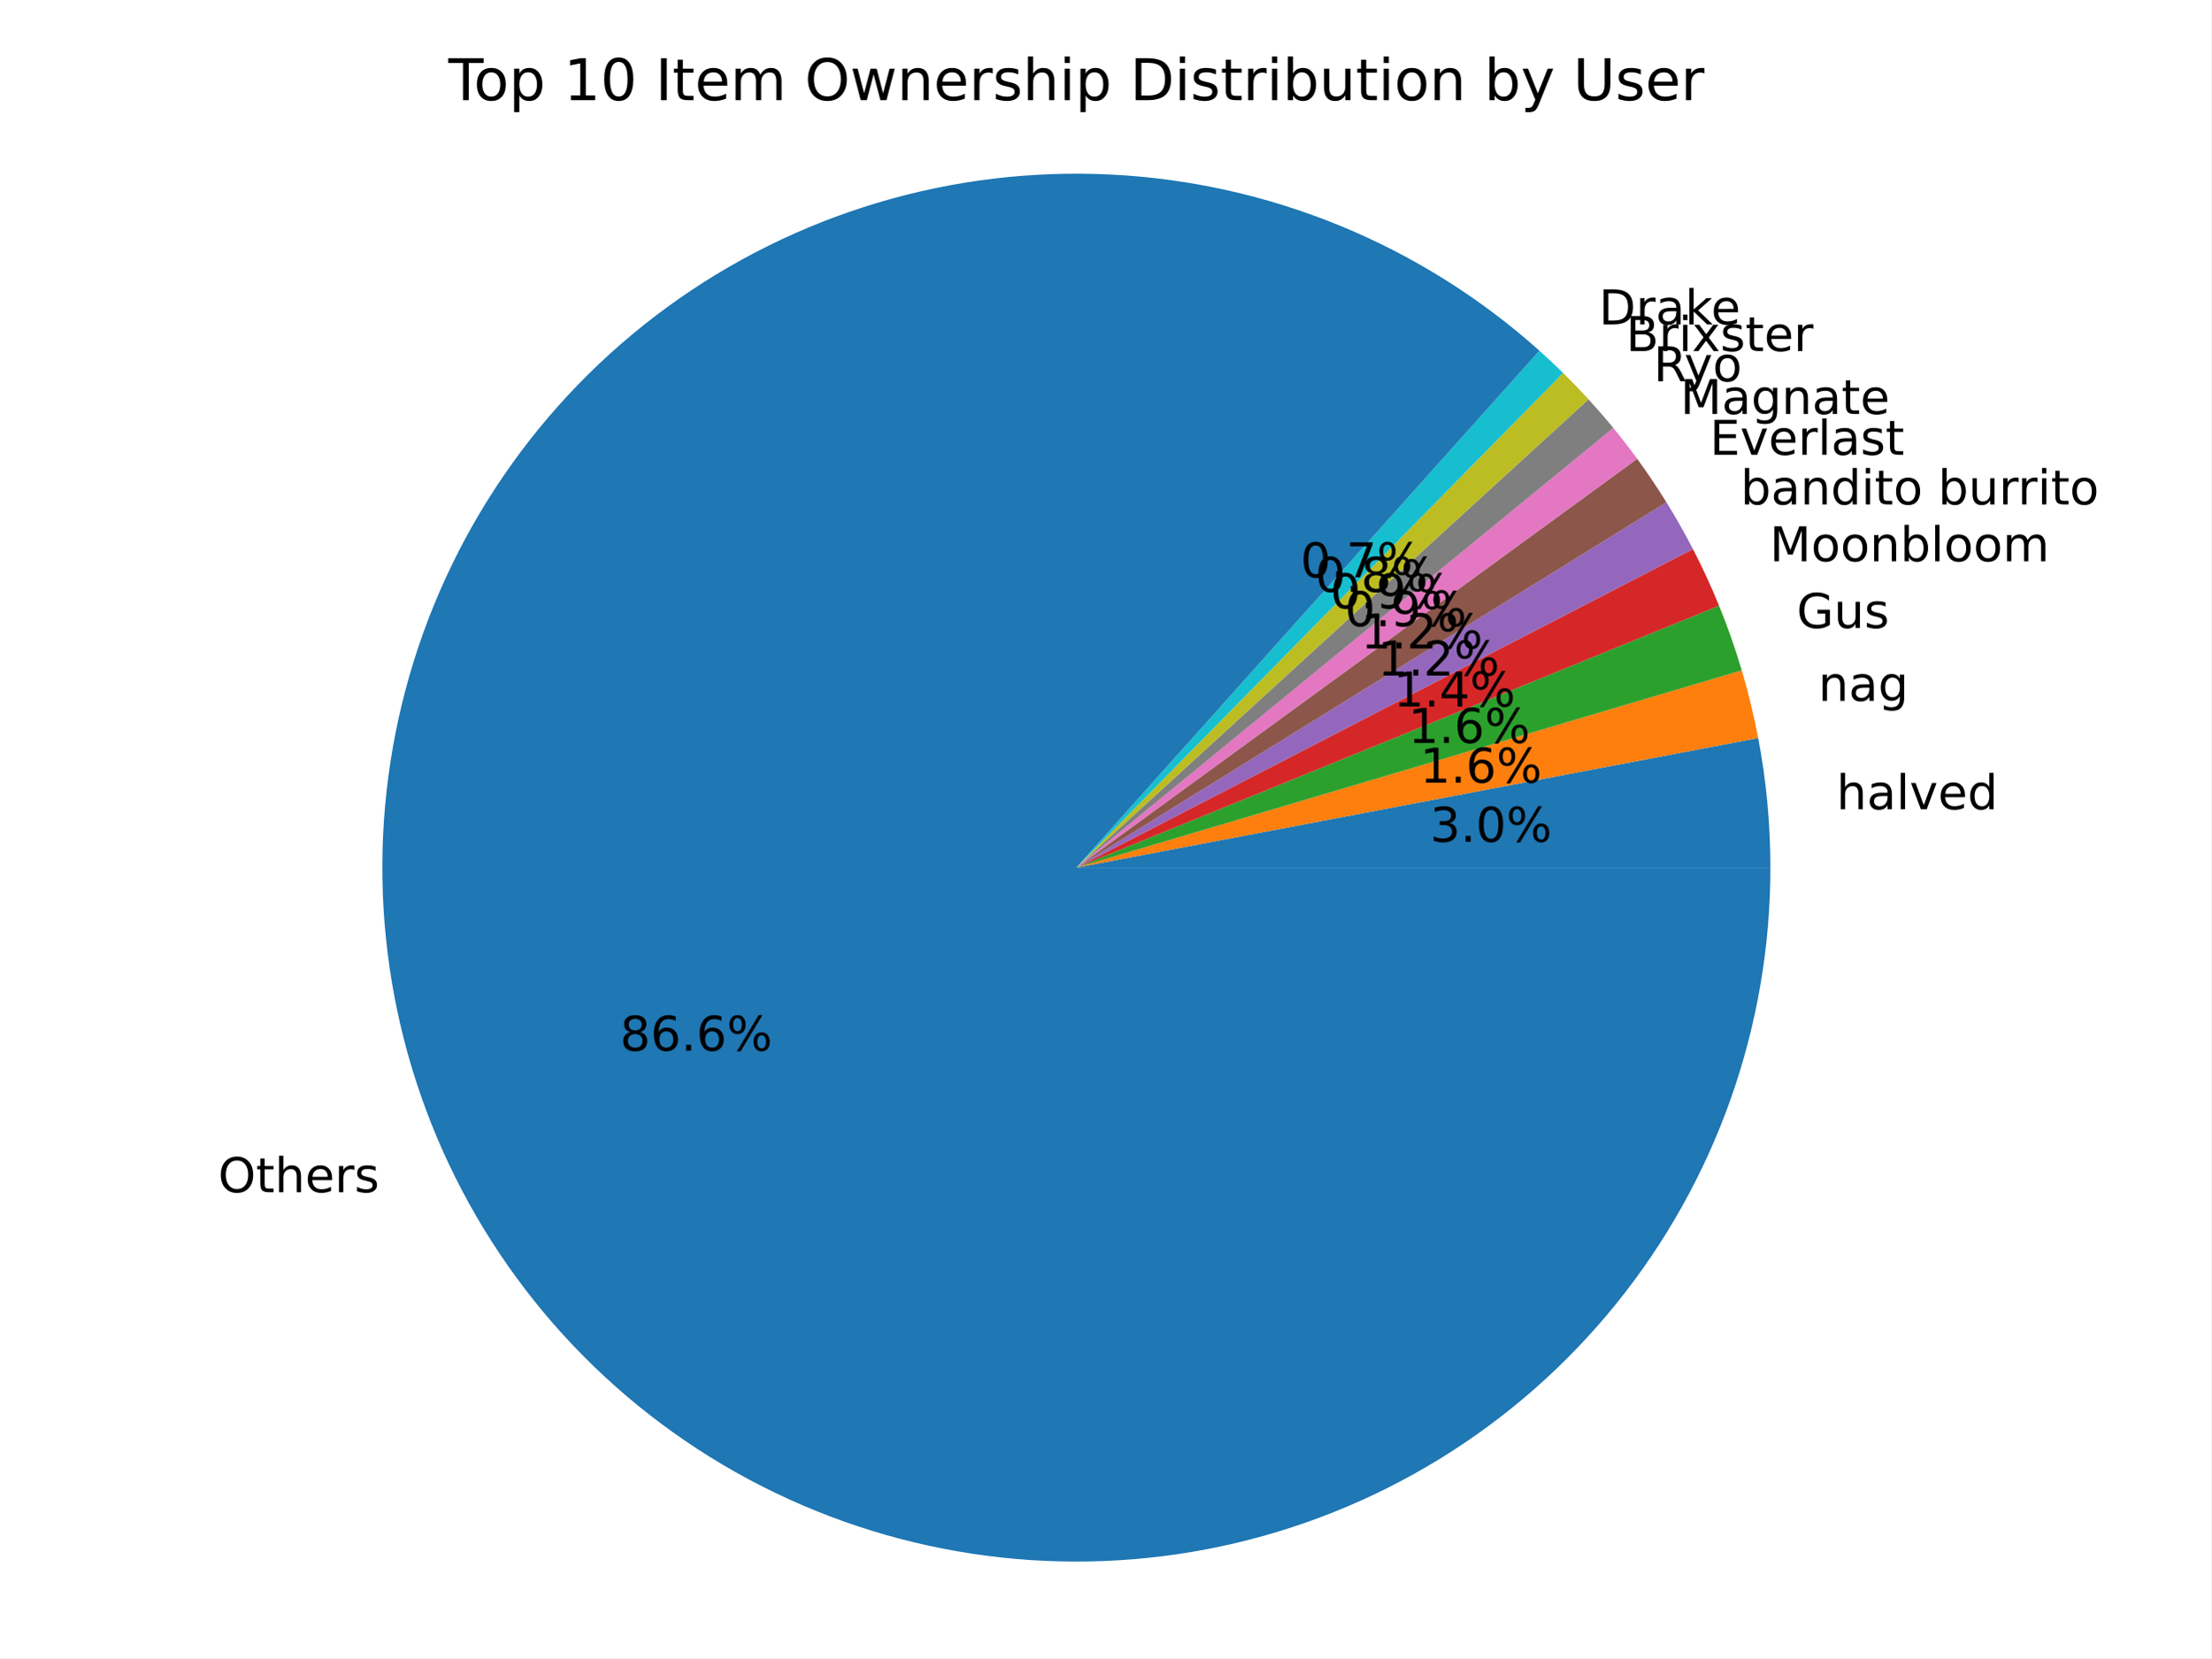
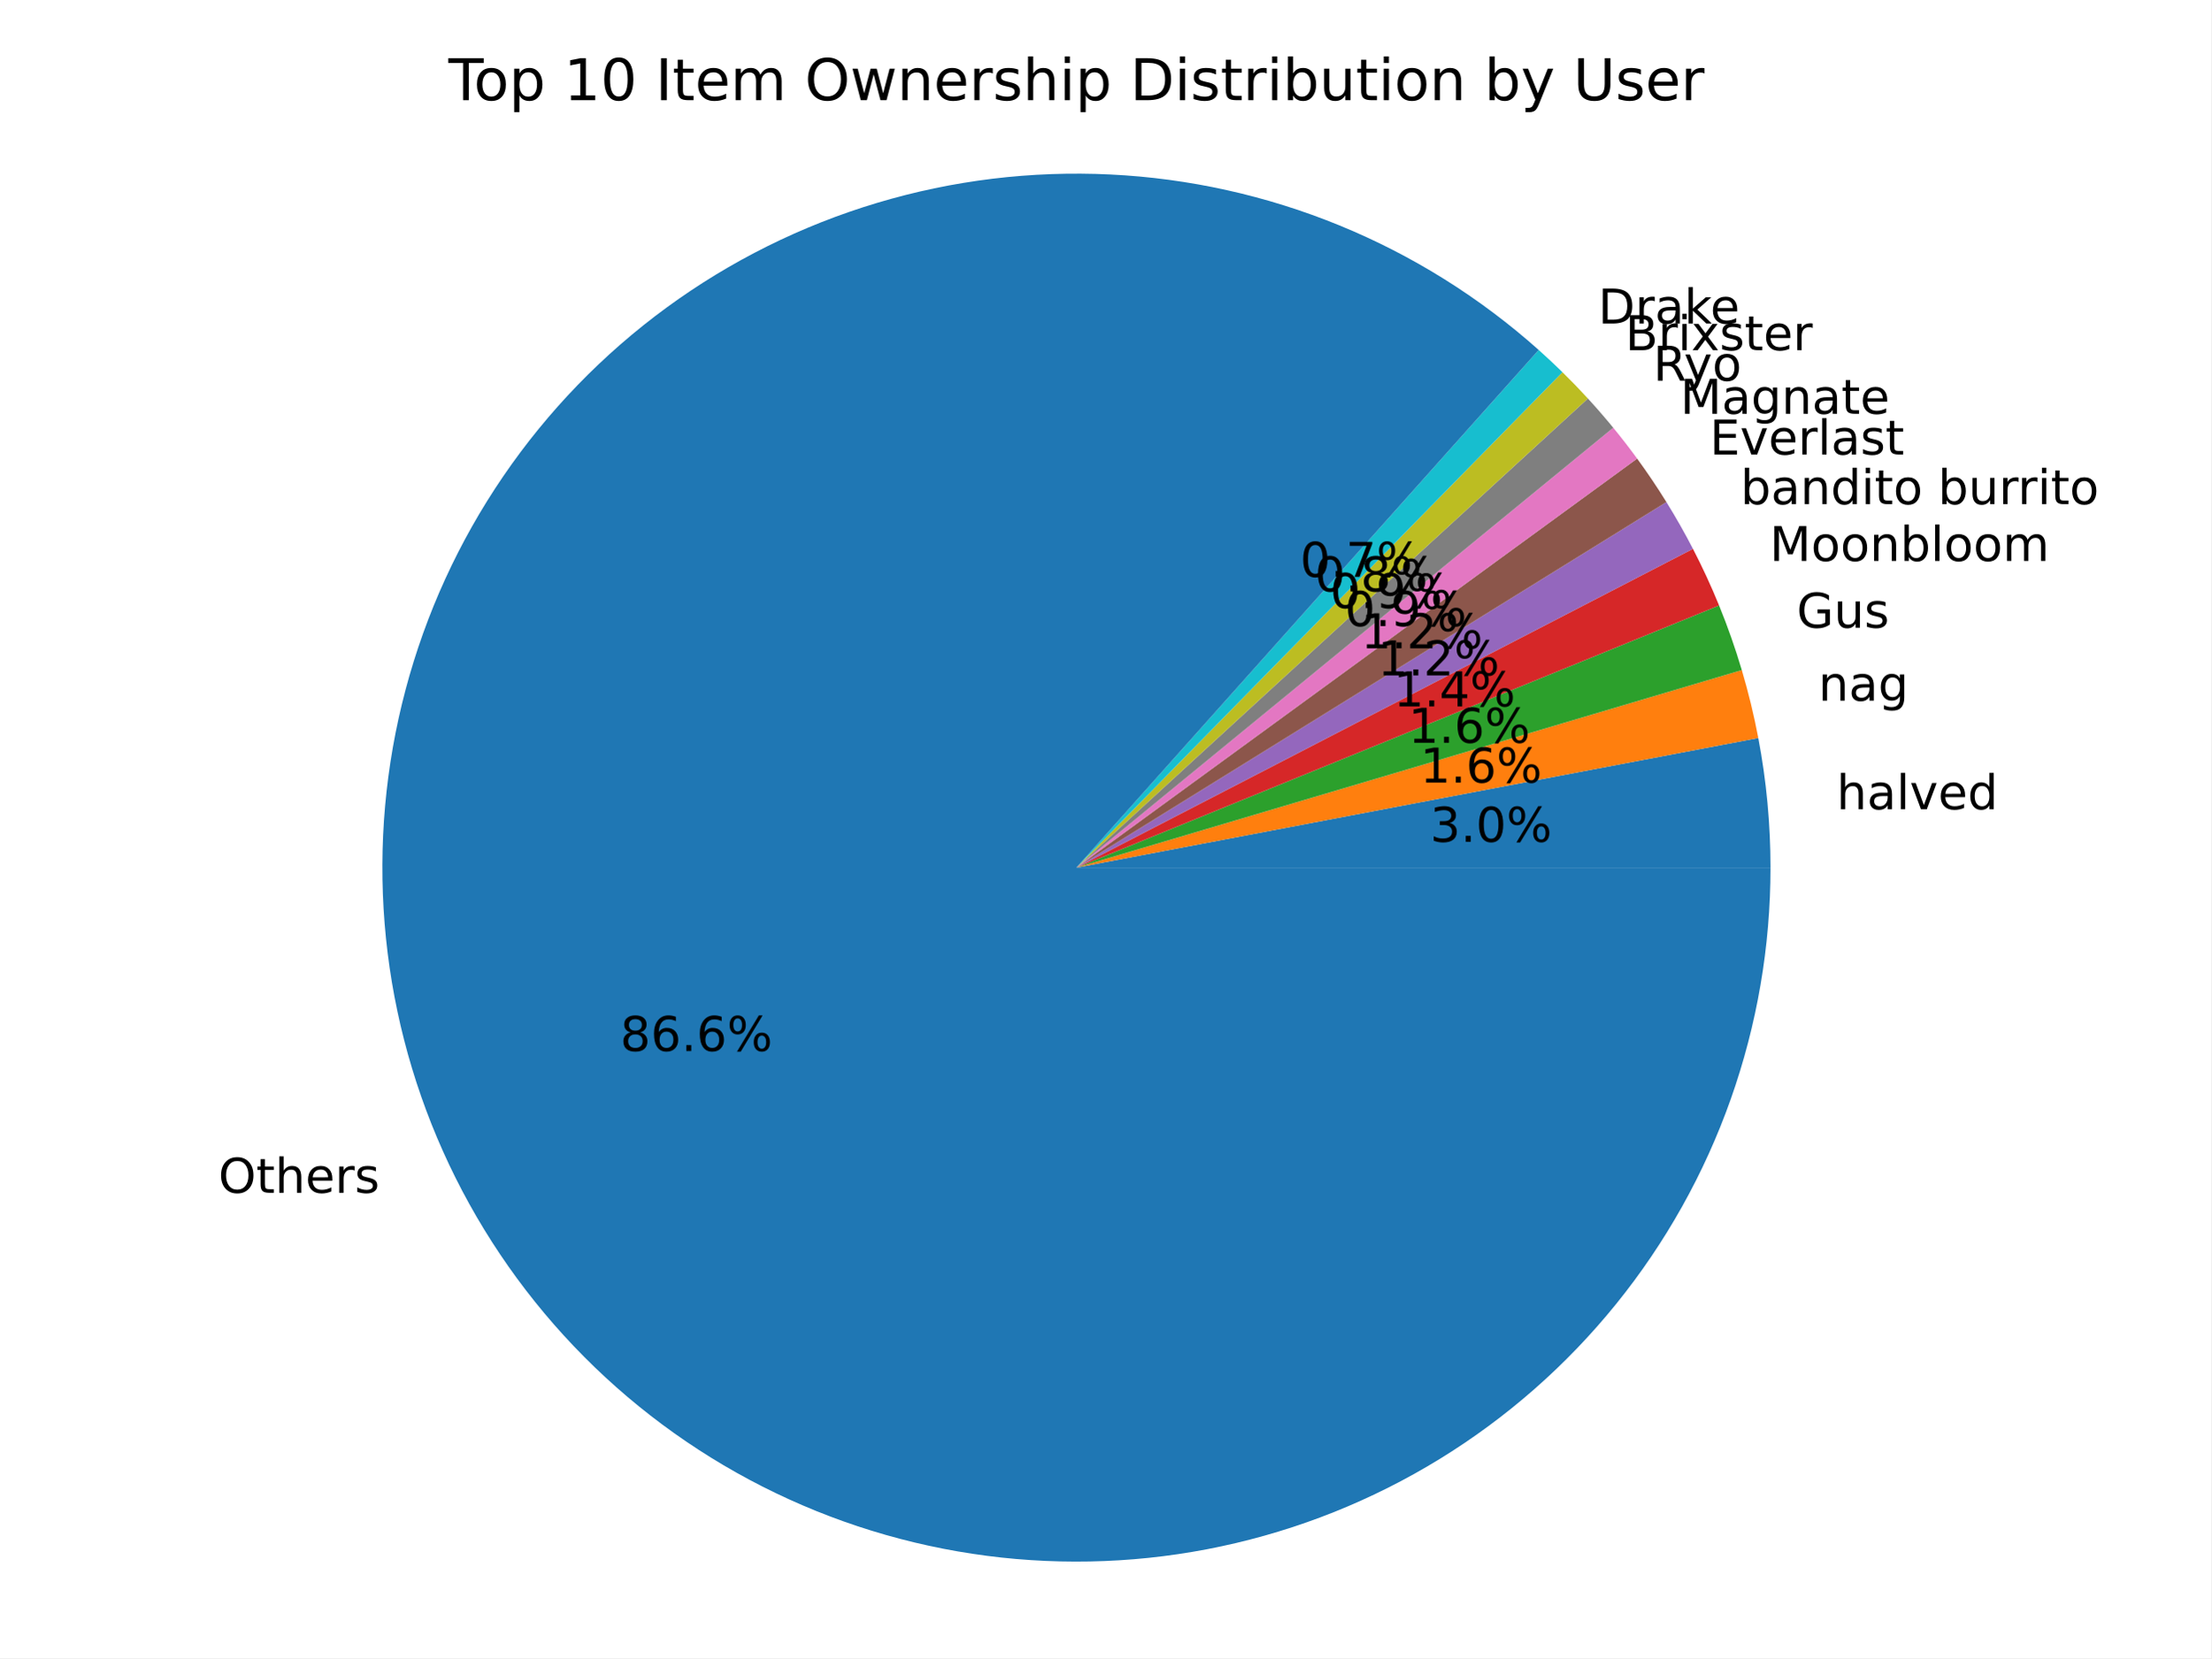
<svg xmlns="http://www.w3.org/2000/svg" xmlns:xlink="http://www.w3.org/1999/xlink" width="460.8pt" height="345.6pt" viewBox="0 0 460.8 345.6" version="1.1">
  <defs>
    <style type="text/css">*{stroke-linejoin: round; stroke-linecap: butt}</style>
  </defs>
  <g id="figure_1">
    <g id="patch_1">
      <path d="M 0 345.6  L 460.8 345.6  L 460.8 0  L 0 0  z " style="fill: #ffffff" />
    </g>
    <g id="axes_1">
      <g id="patch_2">
-         <path d="M 368.96 180.84  C 368.96 176.309 368.748 171.781 368.323 167.27  C 367.897 162.759 367.261 158.271 366.414 153.82  L 224.319 180.84  z " style="fill: #1f77b4" />
+         <path d="M 368.982 180.84  C 368.982 176.309 368.769 171.78 368.344 167.269  C 367.919 162.758 367.282 158.27 366.435 153.818  L 224.331 180.84  z " style="fill: #1f77b4" />
      </g>
      <g id="patch_3">
-         <path d="M 366.414 153.82  C 365.962 151.443 365.451 149.078 364.88 146.727  C 364.31 144.376 363.68 142.04 362.993 139.721  L 224.319 180.84  z " style="fill: #ff7f0e" />
+         <path d="M 366.435 153.818  C 365.982 151.432 365.468 149.058 364.895 146.698  C 364.322 144.338 363.689 141.993 362.998 139.665  L 224.331 180.84  z " style="fill: #ff7f0e" />
      </g>
      <g id="patch_4">
-         <path d="M 362.993 139.721  C 362.315 137.437 361.582 135.171 360.793 132.923  C 360.004 130.676 359.16 128.449 358.26 126.243  L 224.319 180.84  z " style="fill: #2ca02c" />
+         <path d="M 362.998 139.665  C 362.32 137.381 361.585 135.115 360.795 132.868  C 360.005 130.62 359.16 128.393 358.26 126.188  L 224.331 180.84  z " style="fill: #2ca02c" />
      </g>
      <g id="patch_5">
-         <path d="M 358.26 126.243  C 357.442 124.236 356.58 122.248 355.672 120.28  C 354.765 118.312 353.814 116.365 352.819 114.44  L 224.319 180.84  z " style="fill: #d62728" />
+         <path d="M 358.26 126.188  C 357.441 124.181 356.577 122.193 355.669 120.226  C 354.761 118.258 353.809 116.311 352.813 114.386  L 224.331 180.84  z " style="fill: #d62728" />
      </g>
      <g id="patch_6">
-         <path d="M 352.819 114.44  C 351.961 112.78 351.072 111.137 350.15 109.512  C 349.229 107.887 348.276 106.28 347.293 104.692  L 224.319 180.84  z " style="fill: #9467bd" />
+         <path d="M 352.813 114.386  C 351.955 112.727 351.065 111.084 350.143 109.459  C 349.221 107.834 348.268 106.228 347.284 104.64  L 224.331 180.84  z " style="fill: #9467bd" />
      </g>
      <g id="patch_7">
-         <path d="M 347.293 104.692  C 346.334 103.143 345.346 101.613 344.329 100.102  C 343.313 98.591 342.268 97.099 341.195 95.627  L 224.319 180.84  z " style="fill: #8c564b" />
+         <path d="M 347.284 104.64  C 346.324 103.091 345.335 101.561 344.318 100.05  C 343.301 98.54 342.255 97.048 341.181 95.577  L 224.331 180.84  z " style="fill: #8c564b" />
      </g>
      <g id="patch_8">
-         <path d="M 341.195 95.627  C 340.397 94.533 339.583 93.449 338.755 92.378  C 337.927 91.306 337.084 90.247 336.225 89.199  L 224.319 180.84  z " style="fill: #e377c2" />
+         <path d="M 341.181 95.577  C 340.383 94.482 339.569 93.4 338.74 92.328  C 337.912 91.257 337.068 90.198 336.209 89.15  L 224.331 180.84  z " style="fill: #e377c2" />
      </g>
      <g id="patch_9">
-         <path d="M 336.225 89.199  C 335.391 88.18 334.543 87.172 333.681 86.177  C 332.819 85.181 331.943 84.197 331.055 83.225  L 224.319 180.84  z " style="fill: #7f7f7f" />
+         <path d="M 336.209 89.15  C 335.357 88.11 334.49 87.081 333.608 86.065  C 332.727 85.049 331.832 84.045 330.922 83.054  L 224.331 180.84  z " style="fill: #7f7f7f" />
      </g>
      <g id="patch_10">
-         <path d="M 331.055 83.225  C 330.197 82.288 329.328 81.362 328.446 80.447  C 327.564 79.533 326.671 78.63 325.765 77.739  L 224.319 180.84  z " style="fill: #bcbd22" />
+         <path d="M 330.922 83.054  C 330.064 82.118 329.192 81.193 328.309 80.28  C 327.426 79.367 326.531 78.465 325.624 77.576  L 224.331 180.84  z " style="fill: #bcbd22" />
      </g>
      <g id="patch_11">
-         <path d="M 325.765 77.739  C 324.96 76.946 324.145 76.163 323.321 75.39  C 322.497 74.616 321.664 73.852 320.822 73.098  L 224.319 180.84  z " style="fill: #17becf" />
+         <path d="M 325.624 77.576  C 324.817 76.784 324.001 76.002 323.176 75.23  C 322.351 74.458 321.517 73.695 320.674 72.942  L 224.331 180.84  z " style="fill: #17becf" />
      </g>
      <g id="patch_12">
-         <path d="M 320.822 73.098  C 308.576 62.129 294.548 53.328 279.344 47.073  C 264.139 40.819 247.979 37.203 231.559 36.38  C 215.139 35.557 198.698 37.539 182.944 42.242  C 167.191 46.945 152.353 54.299 139.072 63.989  C 125.79 73.679 114.257 85.562 104.969 99.128  C 95.681 112.694 88.774 127.744 84.545 143.632  C 80.315 159.519 78.826 176.012 80.14 192.4  C 81.454 208.788 85.552 224.833 92.259 239.843  C 98.965 254.854 108.182 268.612 119.513 280.524  C 130.844 292.437 144.123 302.331 158.779 309.781  C 173.435 317.23 189.254 322.127 205.556 324.26  C 221.858 326.392 238.405 325.73 254.484 322.301  C 270.563 318.873 285.94 312.727 299.954 304.13  C 313.968 295.533 326.414 284.609 336.756 271.829  C 347.098 259.049 355.186 244.599 360.672 229.1  C 366.157 213.602 368.96 197.281 368.96 180.84  L 224.319 180.84  z " style="fill: #1f77b4" />
+         <path d="M 320.674 72.942  C 308.413 61.995 294.375 53.217 279.165 46.986  C 263.955 40.755 247.794 37.162 231.376 36.361  C 214.959 35.561 198.524 37.564 182.78 42.286  C 167.036 47.008 152.211 54.378 138.944 64.081  C 125.676 73.784 114.159 85.678 104.888 99.25  C 95.616 112.823 88.726 127.877 84.513 143.765  C 80.3 159.653 78.826 176.143 80.154 192.526  C 81.482 208.91 85.593 224.947 92.309 239.949  C 99.026 254.951 108.251 268.699 119.587 280.601  C 130.923 292.504 144.206 302.387 158.863 309.827  C 173.52 317.266 189.338 322.153 205.637 324.277  C 221.936 326.402 238.479 325.732 254.553 322.298  C 270.627 318.864 285.999 312.715 300.007 304.116  C 314.015 295.517 326.456 284.592 336.793 271.813  C 347.131 259.034 355.215 244.585 360.697 229.09  C 366.18 213.594 368.982 197.277 368.982 180.84  L 224.331 180.84  z " style="fill: #1f77b4" />
      </g>
      <g id="matplotlib.axis_1" />
      <g id="matplotlib.axis_2" />
      <g id="text_1">
-         <g transform="translate(382.7229 168.6725) scale(0.1 -0.1)">
+         <g transform="translate(382.745 168.6716) scale(0.1 -0.1)">
          <defs>
            <path id="DejaVuSans-68" d="M 3513 2113  L 3513 0  L 2938 0  L 2938 2094  Q 2938 2591 2744 2837  Q 2550 3084 2163 3084  Q 1697 3084 1428 2787  Q 1159 2491 1159 1978  L 1159 0  L 581 0  L 581 4863  L 1159 4863  L 1159 2956  Q 1366 3272 1645 3428  Q 1925 3584 2291 3584  Q 2894 3584 3203 3211  Q 3513 2838 3513 2113  z " transform="scale(0.015625)" />
            <path id="DejaVuSans-61" d="M 2194 1759  Q 1497 1759 1228 1600  Q 959 1441 959 1056  Q 959 750 1161 570  Q 1363 391 1709 391  Q 2188 391 2477 730  Q 2766 1069 2766 1631  L 2766 1759  L 2194 1759  z M 3341 1997  L 3341 0  L 2766 0  L 2766 531  Q 2569 213 2275 61  Q 1981 -91 1556 -91  Q 1019 -91 701 211  Q 384 513 384 1019  Q 384 1609 779 1909  Q 1175 2209 1959 2209  L 2766 2209  L 2766 2266  Q 2766 2663 2505 2880  Q 2244 3097 1772 3097  Q 1472 3097 1187 3025  Q 903 2953 641 2809  L 641 3341  Q 956 3463 1253 3523  Q 1550 3584 1831 3584  Q 2591 3584 2966 3190  Q 3341 2797 3341 1997  z " transform="scale(0.015625)" />
            <path id="DejaVuSans-6c" d="M 603 4863  L 1178 4863  L 1178 0  L 603 0  L 603 4863  z " transform="scale(0.015625)" />
            <path id="DejaVuSans-76" d="M 191 3500  L 800 3500  L 1894 563  L 2988 3500  L 3597 3500  L 2284 0  L 1503 0  L 191 3500  z " transform="scale(0.015625)" />
            <path id="DejaVuSans-65" d="M 3597 1894  L 3597 1613  L 953 1613  Q 991 1019 1311 708  Q 1631 397 2203 397  Q 2534 397 2845 478  Q 3156 559 3463 722  L 3463 178  Q 3153 47 2828 -22  Q 2503 -91 2169 -91  Q 1331 -91 842 396  Q 353 884 353 1716  Q 353 2575 817 3079  Q 1281 3584 2069 3584  Q 2775 3584 3186 3129  Q 3597 2675 3597 1894  z M 3022 2063  Q 3016 2534 2758 2815  Q 2500 3097 2075 3097  Q 1594 3097 1305 2825  Q 1016 2553 972 2059  L 3022 2063  z " transform="scale(0.015625)" />
            <path id="DejaVuSans-64" d="M 2906 2969  L 2906 4863  L 3481 4863  L 3481 0  L 2906 0  L 2906 525  Q 2725 213 2448 61  Q 2172 -91 1784 -91  Q 1150 -91 751 415  Q 353 922 353 1747  Q 353 2572 751 3078  Q 1150 3584 1784 3584  Q 2172 3584 2448 3432  Q 2725 3281 2906 2969  z M 947 1747  Q 947 1113 1208 752  Q 1469 391 1925 391  Q 2381 391 2643 752  Q 2906 1113 2906 1747  Q 2906 2381 2643 2742  Q 2381 3103 1925 3103  Q 1469 3103 1208 2742  Q 947 2381 947 1747  z " transform="scale(0.015625)" />
          </defs>
          <use xlink:href="#DejaVuSans-68" />
          <use xlink:href="#DejaVuSans-61" x="63.379" />
          <use xlink:href="#DejaVuSans-6c" x="124.658" />
          <use xlink:href="#DejaVuSans-76" x="152.441" />
          <use xlink:href="#DejaVuSans-65" x="211.621" />
          <use xlink:href="#DejaVuSans-64" x="273.145" />
        </g>
      </g>
      <g id="text_2">
-         <g transform="translate(298.0187 175.4575) scale(0.1 -0.1)">
+         <g transform="translate(298.0365 175.457) scale(0.1 -0.1)">
          <defs>
            <path id="DejaVuSans-33" d="M 2597 2516  Q 3050 2419 3304 2112  Q 3559 1806 3559 1356  Q 3559 666 3084 287  Q 2609 -91 1734 -91  Q 1441 -91 1130 -33  Q 819 25 488 141  L 488 750  Q 750 597 1062 519  Q 1375 441 1716 441  Q 2309 441 2620 675  Q 2931 909 2931 1356  Q 2931 1769 2642 2001  Q 2353 2234 1838 2234  L 1294 2234  L 1294 2753  L 1863 2753  Q 2328 2753 2575 2939  Q 2822 3125 2822 3475  Q 2822 3834 2567 4026  Q 2313 4219 1838 4219  Q 1578 4219 1281 4162  Q 984 4106 628 3988  L 628 4550  Q 988 4650 1302 4700  Q 1616 4750 1894 4750  Q 2613 4750 3031 4423  Q 3450 4097 3450 3541  Q 3450 3153 3228 2886  Q 3006 2619 2597 2516  z " transform="scale(0.015625)" />
            <path id="DejaVuSans-2e" d="M 684 794  L 1344 794  L 1344 0  L 684 0  L 684 794  z " transform="scale(0.015625)" />
            <path id="DejaVuSans-30" d="M 2034 4250  Q 1547 4250 1301 3770  Q 1056 3291 1056 2328  Q 1056 1369 1301 889  Q 1547 409 2034 409  Q 2525 409 2770 889  Q 3016 1369 3016 2328  Q 3016 3291 2770 3770  Q 2525 4250 2034 4250  z M 2034 4750  Q 2819 4750 3233 4129  Q 3647 3509 3647 2328  Q 3647 1150 3233 529  Q 2819 -91 2034 -91  Q 1250 -91 836 529  Q 422 1150 422 2328  Q 422 3509 836 4129  Q 1250 4750 2034 4750  z " transform="scale(0.015625)" />
            <path id="DejaVuSans-25" d="M 4653 2053  Q 4381 2053 4226 1822  Q 4072 1591 4072 1178  Q 4072 772 4226 539  Q 4381 306 4653 306  Q 4919 306 5073 539  Q 5228 772 5228 1178  Q 5228 1588 5073 1820  Q 4919 2053 4653 2053  z M 4653 2450  Q 5147 2450 5437 2106  Q 5728 1763 5728 1178  Q 5728 594 5436 251  Q 5144 -91 4653 -91  Q 4153 -91 3862 251  Q 3572 594 3572 1178  Q 3572 1766 3864 2108  Q 4156 2450 4653 2450  z M 1428 4353  Q 1159 4353 1004 4120  Q 850 3888 850 3481  Q 850 3069 1003 2837  Q 1156 2606 1428 2606  Q 1700 2606 1854 2837  Q 2009 3069 2009 3481  Q 2009 3884 1853 4118  Q 1697 4353 1428 4353  z M 4250 4750  L 4750 4750  L 1831 -91  L 1331 -91  L 4250 4750  z M 1428 4750  Q 1922 4750 2215 4408  Q 2509 4066 2509 3481  Q 2509 2891 2217 2550  Q 1925 2209 1428 2209  Q 931 2209 642 2551  Q 353 2894 353 3481  Q 353 4063 643 4406  Q 934 4750 1428 4750  z " transform="scale(0.015625)" />
          </defs>
          <use xlink:href="#DejaVuSans-33" />
          <use xlink:href="#DejaVuSans-2e" x="63.623" />
          <use xlink:href="#DejaVuSans-30" x="95.41" />
          <use xlink:href="#DejaVuSans-25" x="159.033" />
        </g>
      </g>
      <g id="text_3">
-         <g transform="translate(378.9365 146.0756) scale(0.1 -0.1)">
+         <g transform="translate(378.9512 146.0434) scale(0.1 -0.1)">
          <defs>
            <path id="DejaVuSans-6e" d="M 3513 2113  L 3513 0  L 2938 0  L 2938 2094  Q 2938 2591 2744 2837  Q 2550 3084 2163 3084  Q 1697 3084 1428 2787  Q 1159 2491 1159 1978  L 1159 0  L 581 0  L 581 3500  L 1159 3500  L 1159 2956  Q 1366 3272 1645 3428  Q 1925 3584 2291 3584  Q 2894 3584 3203 3211  Q 3513 2838 3513 2113  z " transform="scale(0.015625)" />
            <path id="DejaVuSans-67" d="M 2906 1791  Q 2906 2416 2648 2759  Q 2391 3103 1925 3103  Q 1463 3103 1205 2759  Q 947 2416 947 1791  Q 947 1169 1205 825  Q 1463 481 1925 481  Q 2391 481 2648 825  Q 2906 1169 2906 1791  z M 3481 434  Q 3481 -459 3084 -895  Q 2688 -1331 1869 -1331  Q 1566 -1331 1297 -1286  Q 1028 -1241 775 -1147  L 775 -588  Q 1028 -725 1275 -790  Q 1522 -856 1778 -856  Q 2344 -856 2625 -561  Q 2906 -266 2906 331  L 2906 616  Q 2728 306 2450 153  Q 2172 0 1784 0  Q 1141 0 747 490  Q 353 981 353 1791  Q 353 2603 747 3093  Q 1141 3584 1784 3584  Q 2172 3584 2450 3431  Q 2728 3278 2906 2969  L 2906 3500  L 3481 3500  L 3481 434  z " transform="scale(0.015625)" />
          </defs>
          <use xlink:href="#DejaVuSans-6e" />
          <use xlink:href="#DejaVuSans-61" x="63.379" />
          <use xlink:href="#DejaVuSans-67" x="124.658" />
        </g>
      </g>
      <g id="text_4">
-         <g transform="translate(295.9534 163.1319) scale(0.1 -0.1)">
+         <g transform="translate(295.9671 163.1143) scale(0.1 -0.1)">
          <defs>
            <path id="DejaVuSans-31" d="M 794 531  L 1825 531  L 1825 4091  L 703 3866  L 703 4441  L 1819 4666  L 2450 4666  L 2450 531  L 3481 531  L 3481 0  L 794 0  L 794 531  z " transform="scale(0.015625)" />
            <path id="DejaVuSans-36" d="M 2113 2584  Q 1688 2584 1439 2293  Q 1191 2003 1191 1497  Q 1191 994 1439 701  Q 1688 409 2113 409  Q 2538 409 2786 701  Q 3034 994 3034 1497  Q 3034 2003 2786 2293  Q 2538 2584 2113 2584  z M 3366 4563  L 3366 3988  Q 3128 4100 2886 4159  Q 2644 4219 2406 4219  Q 1781 4219 1451 3797  Q 1122 3375 1075 2522  Q 1259 2794 1537 2939  Q 1816 3084 2150 3084  Q 2853 3084 3261 2657  Q 3669 2231 3669 1497  Q 3669 778 3244 343  Q 2819 -91 2113 -91  Q 1303 -91 875 529  Q 447 1150 447 2328  Q 447 3434 972 4092  Q 1497 4750 2381 4750  Q 2619 4750 2861 4703  Q 3103 4656 3366 4563  z " transform="scale(0.015625)" />
          </defs>
          <use xlink:href="#DejaVuSans-31" />
          <use xlink:href="#DejaVuSans-2e" x="63.623" />
          <use xlink:href="#DejaVuSans-36" x="95.41" />
          <use xlink:href="#DejaVuSans-25" x="159.033" />
        </g>
      </g>
      <g id="text_5">
-         <g transform="translate(374.4404 130.8911) scale(0.1 -0.1)">
+         <g transform="translate(374.4417 130.8298) scale(0.1 -0.1)">
          <defs>
            <path id="DejaVuSans-47" d="M 3809 666  L 3809 1919  L 2778 1919  L 2778 2438  L 4434 2438  L 4434 434  Q 4069 175 3628 42  Q 3188 -91 2688 -91  Q 1594 -91 976 548  Q 359 1188 359 2328  Q 359 3472 976 4111  Q 1594 4750 2688 4750  Q 3144 4750 3555 4637  Q 3966 4525 4313 4306  L 4313 3634  Q 3963 3931 3569 4081  Q 3175 4231 2741 4231  Q 1884 4231 1454 3753  Q 1025 3275 1025 2328  Q 1025 1384 1454 906  Q 1884 428 2741 428  Q 3075 428 3337 486  Q 3600 544 3809 666  z " transform="scale(0.015625)" />
            <path id="DejaVuSans-75" d="M 544 1381  L 544 3500  L 1119 3500  L 1119 1403  Q 1119 906 1312 657  Q 1506 409 1894 409  Q 2359 409 2629 706  Q 2900 1003 2900 1516  L 2900 3500  L 3475 3500  L 3475 0  L 2900 0  L 2900 538  Q 2691 219 2414 64  Q 2138 -91 1772 -91  Q 1169 -91 856 284  Q 544 659 544 1381  z M 1991 3584  L 1991 3584  z " transform="scale(0.015625)" />
            <path id="DejaVuSans-73" d="M 2834 3397  L 2834 2853  Q 2591 2978 2328 3040  Q 2066 3103 1784 3103  Q 1356 3103 1142 2972  Q 928 2841 928 2578  Q 928 2378 1081 2264  Q 1234 2150 1697 2047  L 1894 2003  Q 2506 1872 2764 1633  Q 3022 1394 3022 966  Q 3022 478 2636 193  Q 2250 -91 1575 -91  Q 1294 -91 989 -36  Q 684 19 347 128  L 347 722  Q 666 556 975 473  Q 1284 391 1588 391  Q 1994 391 2212 530  Q 2431 669 2431 922  Q 2431 1156 2273 1281  Q 2116 1406 1581 1522  L 1381 1569  Q 847 1681 609 1914  Q 372 2147 372 2553  Q 372 3047 722 3315  Q 1072 3584 1716 3584  Q 2034 3584 2315 3537  Q 2597 3491 2834 3397  z " transform="scale(0.015625)" />
          </defs>
          <use xlink:href="#DejaVuSans-47" />
          <use xlink:href="#DejaVuSans-75" x="77.49" />
          <use xlink:href="#DejaVuSans-73" x="140.869" />
        </g>
      </g>
      <g id="text_6">
-         <g transform="translate(293.501 154.8494) scale(0.1 -0.1)">
+         <g transform="translate(293.5074 154.816) scale(0.1 -0.1)">
          <use xlink:href="#DejaVuSans-31" />
          <use xlink:href="#DejaVuSans-2e" x="63.623" />
          <use xlink:href="#DejaVuSans-36" x="95.41" />
          <use xlink:href="#DejaVuSans-25" x="159.033" />
        </g>
      </g>
      <g id="text_7">
-         <g transform="translate(368.8076 116.9836) scale(0.1 -0.1)">
+         <g transform="translate(368.8031 116.9236) scale(0.1 -0.1)">
          <defs>
            <path id="DejaVuSans-4d" d="M 628 4666  L 1569 4666  L 2759 1491  L 3956 4666  L 4897 4666  L 4897 0  L 4281 0  L 4281 4097  L 3078 897  L 2444 897  L 1241 4097  L 1241 0  L 628 0  L 628 4666  z " transform="scale(0.015625)" />
            <path id="DejaVuSans-6f" d="M 1959 3097  Q 1497 3097 1228 2736  Q 959 2375 959 1747  Q 959 1119 1226 758  Q 1494 397 1959 397  Q 2419 397 2687 759  Q 2956 1122 2956 1747  Q 2956 2369 2687 2733  Q 2419 3097 1959 3097  z M 1959 3584  Q 2709 3584 3137 3096  Q 3566 2609 3566 1747  Q 3566 888 3137 398  Q 2709 -91 1959 -91  Q 1206 -91 779 398  Q 353 888 353 1747  Q 353 2609 779 3096  Q 1206 3584 1959 3584  z " transform="scale(0.015625)" />
            <path id="DejaVuSans-62" d="M 3116 1747  Q 3116 2381 2855 2742  Q 2594 3103 2138 3103  Q 1681 3103 1420 2742  Q 1159 2381 1159 1747  Q 1159 1113 1420 752  Q 1681 391 2138 391  Q 2594 391 2855 752  Q 3116 1113 3116 1747  z M 1159 2969  Q 1341 3281 1617 3432  Q 1894 3584 2278 3584  Q 2916 3584 3314 3078  Q 3713 2572 3713 1747  Q 3713 922 3314 415  Q 2916 -91 2278 -91  Q 1894 -91 1617 61  Q 1341 213 1159 525  L 1159 0  L 581 0  L 581 4863  L 1159 4863  L 1159 2969  z " transform="scale(0.015625)" />
            <path id="DejaVuSans-6d" d="M 3328 2828  Q 3544 3216 3844 3400  Q 4144 3584 4550 3584  Q 5097 3584 5394 3201  Q 5691 2819 5691 2113  L 5691 0  L 5113 0  L 5113 2094  Q 5113 2597 4934 2840  Q 4756 3084 4391 3084  Q 3944 3084 3684 2787  Q 3425 2491 3425 1978  L 3425 0  L 2847 0  L 2847 2094  Q 2847 2600 2669 2842  Q 2491 3084 2119 3084  Q 1678 3084 1418 2786  Q 1159 2488 1159 1978  L 1159 0  L 581 0  L 581 3500  L 1159 3500  L 1159 2956  Q 1356 3278 1631 3431  Q 1906 3584 2284 3584  Q 2666 3584 2933 3390  Q 3200 3197 3328 2828  z " transform="scale(0.015625)" />
          </defs>
          <use xlink:href="#DejaVuSans-4d" />
          <use xlink:href="#DejaVuSans-6f" x="86.279" />
          <use xlink:href="#DejaVuSans-6f" x="147.461" />
          <use xlink:href="#DejaVuSans-6e" x="208.643" />
          <use xlink:href="#DejaVuSans-62" x="272.021" />
          <use xlink:href="#DejaVuSans-6c" x="335.498" />
          <use xlink:href="#DejaVuSans-6f" x="363.281" />
          <use xlink:href="#DejaVuSans-6f" x="424.463" />
          <use xlink:href="#DejaVuSans-6d" x="485.645" />
        </g>
      </g>
      <g id="text_8">
-         <g transform="translate(290.4285 147.2635) scale(0.1 -0.1)">
+         <g transform="translate(290.4318 147.2308) scale(0.1 -0.1)">
          <defs>
            <path id="DejaVuSans-34" d="M 2419 4116  L 825 1625  L 2419 1625  L 2419 4116  z M 2253 4666  L 3047 4666  L 3047 1625  L 3713 1625  L 3713 1100  L 3047 1100  L 3047 0  L 2419 0  L 2419 1100  L 313 1100  L 313 1709  L 2253 4666  z " transform="scale(0.015625)" />
          </defs>
          <use xlink:href="#DejaVuSans-31" />
          <use xlink:href="#DejaVuSans-2e" x="63.623" />
          <use xlink:href="#DejaVuSans-34" x="95.41" />
          <use xlink:href="#DejaVuSans-25" x="159.033" />
        </g>
      </g>
      <g id="text_9">
-         <g transform="translate(362.7335 105.1389) scale(0.1 -0.1)">
+         <g transform="translate(362.724 105.0806) scale(0.1 -0.1)">
          <defs>
            <path id="DejaVuSans-69" d="M 603 3500  L 1178 3500  L 1178 0  L 603 0  L 603 3500  z M 603 4863  L 1178 4863  L 1178 4134  L 603 4134  L 603 4863  z " transform="scale(0.015625)" />
            <path id="DejaVuSans-74" d="M 1172 4494  L 1172 3500  L 2356 3500  L 2356 3053  L 1172 3053  L 1172 1153  Q 1172 725 1289 603  Q 1406 481 1766 481  L 2356 481  L 2356 0  L 1766 0  Q 1100 0 847 248  Q 594 497 594 1153  L 594 3053  L 172 3053  L 172 3500  L 594 3500  L 594 4494  L 1172 4494  z " transform="scale(0.015625)" />
            <path id="DejaVuSans-20" transform="scale(0.015625)" />
            <path id="DejaVuSans-72" d="M 2631 2963  Q 2534 3019 2420 3045  Q 2306 3072 2169 3072  Q 1681 3072 1420 2755  Q 1159 2438 1159 1844  L 1159 0  L 581 0  L 581 3500  L 1159 3500  L 1159 2956  Q 1341 3275 1631 3429  Q 1922 3584 2338 3584  Q 2397 3584 2469 3576  Q 2541 3569 2628 3553  L 2631 2963  z " transform="scale(0.015625)" />
          </defs>
          <use xlink:href="#DejaVuSans-62" />
          <use xlink:href="#DejaVuSans-61" x="63.477" />
          <use xlink:href="#DejaVuSans-6e" x="124.756" />
          <use xlink:href="#DejaVuSans-64" x="188.135" />
          <use xlink:href="#DejaVuSans-69" x="251.611" />
          <use xlink:href="#DejaVuSans-74" x="279.395" />
          <use xlink:href="#DejaVuSans-6f" x="318.604" />
          <use xlink:href="#DejaVuSans-20" x="379.785" />
          <use xlink:href="#DejaVuSans-62" x="411.572" />
          <use xlink:href="#DejaVuSans-75" x="475.049" />
          <use xlink:href="#DejaVuSans-72" x="538.428" />
          <use xlink:href="#DejaVuSans-72" x="577.791" />
          <use xlink:href="#DejaVuSans-69" x="618.904" />
          <use xlink:href="#DejaVuSans-74" x="646.688" />
          <use xlink:href="#DejaVuSans-6f" x="685.896" />
        </g>
      </g>
      <g id="text_10">
-         <g transform="translate(287.1153 140.8027) scale(0.1 -0.1)">
+         <g transform="translate(287.116 140.7709) scale(0.1 -0.1)">
          <defs>
            <path id="DejaVuSans-32" d="M 1228 531  L 3431 531  L 3431 0  L 469 0  L 469 531  Q 828 903 1448 1529  Q 2069 2156 2228 2338  Q 2531 2678 2651 2914  Q 2772 3150 2772 3378  Q 2772 3750 2511 3984  Q 2250 4219 1831 4219  Q 1534 4219 1204 4116  Q 875 4013 500 3803  L 500 4441  Q 881 4594 1212 4672  Q 1544 4750 1819 4750  Q 2544 4750 2975 4387  Q 3406 4025 3406 3419  Q 3406 3131 3298 2873  Q 3191 2616 2906 2266  Q 2828 2175 2409 1742  Q 1991 1309 1228 531  z " transform="scale(0.015625)" />
          </defs>
          <use xlink:href="#DejaVuSans-31" />
          <use xlink:href="#DejaVuSans-2e" x="63.623" />
          <use xlink:href="#DejaVuSans-32" x="95.41" />
          <use xlink:href="#DejaVuSans-25" x="159.033" />
        </g>
      </g>
      <g id="text_11">
-         <g transform="translate(356.3305 94.78725) scale(0.1 -0.1)">
+         <g transform="translate(356.3166 94.73082) scale(0.1 -0.1)">
          <defs>
            <path id="DejaVuSans-45" d="M 628 4666  L 3578 4666  L 3578 4134  L 1259 4134  L 1259 2753  L 3481 2753  L 3481 2222  L 1259 2222  L 1259 531  L 3634 531  L 3634 0  L 628 0  L 628 4666  z " transform="scale(0.015625)" />
          </defs>
          <use xlink:href="#DejaVuSans-45" />
          <use xlink:href="#DejaVuSans-76" x="63.184" />
          <use xlink:href="#DejaVuSans-65" x="122.363" />
          <use xlink:href="#DejaVuSans-72" x="183.887" />
          <use xlink:href="#DejaVuSans-6c" x="225" />
          <use xlink:href="#DejaVuSans-61" x="252.783" />
          <use xlink:href="#DejaVuSans-73" x="314.062" />
          <use xlink:href="#DejaVuSans-74" x="366.162" />
        </g>
      </g>
      <g id="text_12">
-         <g transform="translate(283.6228 135.1564) scale(0.1 -0.1)">
+         <g transform="translate(283.621 135.1256) scale(0.1 -0.1)">
          <use xlink:href="#DejaVuSans-31" />
          <use xlink:href="#DejaVuSans-2e" x="63.623" />
          <use xlink:href="#DejaVuSans-32" x="95.41" />
          <use xlink:href="#DejaVuSans-25" x="159.033" />
        </g>
      </g>
      <g id="text_13">
-         <g transform="translate(350.1988 86.29109) scale(0.1 -0.1)">
+         <g transform="translate(350.1813 86.23653) scale(0.1 -0.1)">
          <use xlink:href="#DejaVuSans-4d" />
          <use xlink:href="#DejaVuSans-61" x="86.279" />
          <use xlink:href="#DejaVuSans-67" x="147.559" />
          <use xlink:href="#DejaVuSans-6e" x="211.035" />
          <use xlink:href="#DejaVuSans-61" x="274.414" />
          <use xlink:href="#DejaVuSans-74" x="335.693" />
          <use xlink:href="#DejaVuSans-65" x="374.902" />
        </g>
      </g>
      <g id="text_14">
-         <g transform="translate(280.2782 130.5221) scale(0.1 -0.1)">
+         <g transform="translate(280.2745 130.4924) scale(0.1 -0.1)">
          <defs>
            <path id="DejaVuSans-39" d="M 703 97  L 703 672  Q 941 559 1184 500  Q 1428 441 1663 441  Q 2288 441 2617 861  Q 2947 1281 2994 2138  Q 2813 1869 2534 1725  Q 2256 1581 1919 1581  Q 1219 1581 811 2004  Q 403 2428 403 3163  Q 403 3881 828 4315  Q 1253 4750 1959 4750  Q 2769 4750 3195 4129  Q 3622 3509 3622 2328  Q 3622 1225 3098 567  Q 2575 -91 1691 -91  Q 1453 -91 1209 -44  Q 966 3 703 97  z M 1959 2075  Q 2384 2075 2632 2365  Q 2881 2656 2881 3163  Q 2881 3666 2632 3958  Q 2384 4250 1959 4250  Q 1534 4250 1286 3958  Q 1038 3666 1038 3163  Q 1038 2656 1286 2365  Q 1534 2075 1959 2075  z " transform="scale(0.015625)" />
          </defs>
          <use xlink:href="#DejaVuSans-30" />
          <use xlink:href="#DejaVuSans-2e" x="63.623" />
          <use xlink:href="#DejaVuSans-39" x="95.41" />
          <use xlink:href="#DejaVuSans-25" x="159.033" />
        </g>
      </g>
      <g id="text_15">
-         <g transform="translate(344.6171 79.46965) scale(0.1 -0.1)">
+         <g transform="translate(344.536 79.34697) scale(0.1 -0.1)">
          <defs>
            <path id="DejaVuSans-52" d="M 2841 2188  Q 3044 2119 3236 1894  Q 3428 1669 3622 1275  L 4263 0  L 3584 0  L 2988 1197  Q 2756 1666 2539 1819  Q 2322 1972 1947 1972  L 1259 1972  L 1259 0  L 628 0  L 628 4666  L 2053 4666  Q 2853 4666 3247 4331  Q 3641 3997 3641 3322  Q 3641 2881 3436 2590  Q 3231 2300 2841 2188  z M 1259 4147  L 1259 2491  L 2053 2491  Q 2509 2491 2742 2702  Q 2975 2913 2975 3322  Q 2975 3731 2742 3939  Q 2509 4147 2053 4147  L 1259 4147  z " transform="scale(0.015625)" />
            <path id="DejaVuSans-79" d="M 2059 -325  Q 1816 -950 1584 -1140  Q 1353 -1331 966 -1331  L 506 -1331  L 506 -850  L 844 -850  Q 1081 -850 1212 -737  Q 1344 -625 1503 -206  L 1606 56  L 191 3500  L 800 3500  L 1894 763  L 2988 3500  L 3597 3500  L 2059 -325  z " transform="scale(0.015625)" />
          </defs>
          <use xlink:href="#DejaVuSans-52" />
          <use xlink:href="#DejaVuSans-79" x="63.982" />
          <use xlink:href="#DejaVuSans-6f" x="123.162" />
        </g>
      </g>
      <g id="text_16">
-         <g transform="translate(277.2337 126.8013) scale(0.1 -0.1)">
+         <g transform="translate(277.1952 126.7344) scale(0.1 -0.1)">
          <use xlink:href="#DejaVuSans-30" />
          <use xlink:href="#DejaVuSans-2e" x="63.623" />
          <use xlink:href="#DejaVuSans-39" x="95.41" />
          <use xlink:href="#DejaVuSans-25" x="159.033" />
        </g>
      </g>
      <g id="text_17">
-         <g transform="translate(338.8589 73.16729) scale(0.1 -0.1)">
+         <g transform="translate(338.7071 72.98333) scale(0.1 -0.1)">
          <defs>
            <path id="DejaVuSans-42" d="M 1259 2228  L 1259 519  L 2272 519  Q 2781 519 3026 730  Q 3272 941 3272 1375  Q 3272 1813 3026 2020  Q 2781 2228 2272 2228  L 1259 2228  z M 1259 4147  L 1259 2741  L 2194 2741  Q 2656 2741 2882 2914  Q 3109 3088 3109 3444  Q 3109 3797 2882 3972  Q 2656 4147 2194 4147  L 1259 4147  z M 628 4666  L 2241 4666  Q 2963 4666 3353 4366  Q 3744 4066 3744 3513  Q 3744 3084 3544 2831  Q 3344 2578 2956 2516  Q 3422 2416 3680 2098  Q 3938 1781 3938 1306  Q 3938 681 3513 340  Q 3088 0 2303 0  L 628 0  L 628 4666  z " transform="scale(0.015625)" />
            <path id="DejaVuSans-78" d="M 3513 3500  L 2247 1797  L 3578 0  L 2900 0  L 1881 1375  L 863 0  L 184 0  L 1544 1831  L 300 3500  L 978 3500  L 1906 2253  L 2834 3500  L 3513 3500  z " transform="scale(0.015625)" />
          </defs>
          <use xlink:href="#DejaVuSans-42" />
          <use xlink:href="#DejaVuSans-72" x="68.604" />
          <use xlink:href="#DejaVuSans-69" x="109.717" />
          <use xlink:href="#DejaVuSans-78" x="137.5" />
          <use xlink:href="#DejaVuSans-73" x="196.68" />
          <use xlink:href="#DejaVuSans-74" x="248.779" />
          <use xlink:href="#DejaVuSans-65" x="287.988" />
          <use xlink:href="#DejaVuSans-72" x="349.512" />
        </g>
      </g>
      <g id="text_18">
-         <g transform="translate(274.0928 123.3637) scale(0.1 -0.1)">
+         <g transform="translate(274.0158 123.2634) scale(0.1 -0.1)">
          <defs>
            <path id="DejaVuSans-38" d="M 2034 2216  Q 1584 2216 1326 1975  Q 1069 1734 1069 1313  Q 1069 891 1326 650  Q 1584 409 2034 409  Q 2484 409 2743 651  Q 3003 894 3003 1313  Q 3003 1734 2745 1975  Q 2488 2216 2034 2216  z M 1403 2484  Q 997 2584 770 2862  Q 544 3141 544 3541  Q 544 4100 942 4425  Q 1341 4750 2034 4750  Q 2731 4750 3128 4425  Q 3525 4100 3525 3541  Q 3525 3141 3298 2862  Q 3072 2584 2669 2484  Q 3125 2378 3379 2068  Q 3634 1759 3634 1313  Q 3634 634 3220 271  Q 2806 -91 2034 -91  Q 1263 -91 848 271  Q 434 634 434 1313  Q 434 1759 690 2068  Q 947 2378 1403 2484  z M 1172 3481  Q 1172 3119 1398 2916  Q 1625 2713 2034 2713  Q 2441 2713 2670 2916  Q 2900 3119 2900 3481  Q 2900 3844 2670 4047  Q 2441 4250 2034 4250  Q 1625 4250 1398 4047  Q 1172 3844 1172 3481  z " transform="scale(0.015625)" />
          </defs>
          <use xlink:href="#DejaVuSans-30" />
          <use xlink:href="#DejaVuSans-2e" x="63.623" />
          <use xlink:href="#DejaVuSans-38" x="95.41" />
          <use xlink:href="#DejaVuSans-25" x="159.033" />
        </g>
      </g>
      <g id="text_19">
-         <g transform="translate(333.2212 67.60392) scale(0.1 -0.1)">
+         <g transform="translate(333.0605 67.42837) scale(0.1 -0.1)">
          <defs>
            <path id="DejaVuSans-44" d="M 1259 4147  L 1259 519  L 2022 519  Q 2988 519 3436 956  Q 3884 1394 3884 2338  Q 3884 3275 3436 3711  Q 2988 4147 2022 4147  L 1259 4147  z M 628 4666  L 1925 4666  Q 3281 4666 3915 4102  Q 4550 3538 4550 2338  Q 4550 1131 3912 565  Q 3275 0 1925 0  L 628 0  L 628 4666  z " transform="scale(0.015625)" />
            <path id="DejaVuSans-6b" d="M 581 4863  L 1159 4863  L 1159 1991  L 2875 3500  L 3609 3500  L 1753 1863  L 3688 0  L 2938 0  L 1159 1709  L 1159 0  L 581 0  L 581 4863  z " transform="scale(0.015625)" />
          </defs>
          <use xlink:href="#DejaVuSans-44" />
          <use xlink:href="#DejaVuSans-72" x="77.002" />
          <use xlink:href="#DejaVuSans-61" x="118.115" />
          <use xlink:href="#DejaVuSans-6b" x="179.395" />
          <use xlink:href="#DejaVuSans-65" x="233.68" />
        </g>
      </g>
      <g id="text_20">
-         <g transform="translate(271.0177 120.3291) scale(0.1 -0.1)">
+         <g transform="translate(270.9358 120.2334) scale(0.1 -0.1)">
          <defs>
            <path id="DejaVuSans-37" d="M 525 4666  L 3525 4666  L 3525 4397  L 1831 0  L 1172 0  L 2766 4134  L 525 4134  L 525 4666  z " transform="scale(0.015625)" />
          </defs>
          <use xlink:href="#DejaVuSans-30" />
          <use xlink:href="#DejaVuSans-2e" x="63.623" />
          <use xlink:href="#DejaVuSans-37" x="95.41" />
          <use xlink:href="#DejaVuSans-25" x="159.033" />
        </g>
      </g>
      <g id="text_21">
-         <g transform="translate(45.44967 248.5031) scale(0.1 -0.1)">
+         <g transform="translate(45.50407 248.6196) scale(0.1 -0.1)">
          <defs>
            <path id="DejaVuSans-4f" d="M 2522 4238  Q 1834 4238 1429 3725  Q 1025 3213 1025 2328  Q 1025 1447 1429 934  Q 1834 422 2522 422  Q 3209 422 3611 934  Q 4013 1447 4013 2328  Q 4013 3213 3611 3725  Q 3209 4238 2522 4238  z M 2522 4750  Q 3503 4750 4090 4092  Q 4678 3434 4678 2328  Q 4678 1225 4090 567  Q 3503 -91 2522 -91  Q 1538 -91 948 565  Q 359 1222 359 2328  Q 359 3434 948 4092  Q 1538 4750 2522 4750  z " transform="scale(0.015625)" />
          </defs>
          <use xlink:href="#DejaVuSans-4f" />
          <use xlink:href="#DejaVuSans-74" x="78.711" />
          <use xlink:href="#DejaVuSans-68" x="117.92" />
          <use xlink:href="#DejaVuSans-65" x="181.299" />
          <use xlink:href="#DejaVuSans-72" x="242.822" />
          <use xlink:href="#DejaVuSans-73" x="283.936" />
        </g>
      </g>
      <g id="text_22">
-         <g transform="translate(129.1992 219.0014) scale(0.1 -0.1)">
+         <g transform="translate(129.2346 219.0649) scale(0.1 -0.1)">
          <use xlink:href="#DejaVuSans-38" />
          <use xlink:href="#DejaVuSans-36" x="63.623" />
          <use xlink:href="#DejaVuSans-2e" x="127.246" />
          <use xlink:href="#DejaVuSans-36" x="159.033" />
          <use xlink:href="#DejaVuSans-25" x="222.656" />
        </g>
      </g>
      <g id="text_23">
-         <g transform="translate(93.42592 20.88) scale(0.12 -0.12)">
+         <g transform="translate(93.43864 20.88) scale(0.12 -0.12)">
          <defs>
            <path id="DejaVuSans-54" d="M -19 4666  L 3928 4666  L 3928 4134  L 2272 4134  L 2272 0  L 1638 0  L 1638 4134  L -19 4134  L -19 4666  z " transform="scale(0.015625)" />
            <path id="DejaVuSans-70" d="M 1159 525  L 1159 -1331  L 581 -1331  L 581 3500  L 1159 3500  L 1159 2969  Q 1341 3281 1617 3432  Q 1894 3584 2278 3584  Q 2916 3584 3314 3078  Q 3713 2572 3713 1747  Q 3713 922 3314 415  Q 2916 -91 2278 -91  Q 1894 -91 1617 61  Q 1341 213 1159 525  z M 3116 1747  Q 3116 2381 2855 2742  Q 2594 3103 2138 3103  Q 1681 3103 1420 2742  Q 1159 2381 1159 1747  Q 1159 1113 1420 752  Q 1681 391 2138 391  Q 2594 391 2855 752  Q 3116 1113 3116 1747  z " transform="scale(0.015625)" />
            <path id="DejaVuSans-49" d="M 628 4666  L 1259 4666  L 1259 0  L 628 0  L 628 4666  z " transform="scale(0.015625)" />
            <path id="DejaVuSans-77" d="M 269 3500  L 844 3500  L 1563 769  L 2278 3500  L 2956 3500  L 3675 769  L 4391 3500  L 4966 3500  L 4050 0  L 3372 0  L 2619 2869  L 1863 0  L 1184 0  L 269 3500  z " transform="scale(0.015625)" />
            <path id="DejaVuSans-55" d="M 556 4666  L 1191 4666  L 1191 1831  Q 1191 1081 1462 751  Q 1734 422 2344 422  Q 2950 422 3222 751  Q 3494 1081 3494 1831  L 3494 4666  L 4128 4666  L 4128 1753  Q 4128 841 3676 375  Q 3225 -91 2344 -91  Q 1459 -91 1007 375  Q 556 841 556 1753  L 556 4666  z " transform="scale(0.015625)" />
          </defs>
          <use xlink:href="#DejaVuSans-54" />
          <use xlink:href="#DejaVuSans-6f" x="44.084" />
          <use xlink:href="#DejaVuSans-70" x="105.266" />
          <use xlink:href="#DejaVuSans-20" x="168.742" />
          <use xlink:href="#DejaVuSans-31" x="200.529" />
          <use xlink:href="#DejaVuSans-30" x="264.152" />
          <use xlink:href="#DejaVuSans-20" x="327.775" />
          <use xlink:href="#DejaVuSans-49" x="359.562" />
          <use xlink:href="#DejaVuSans-74" x="389.055" />
          <use xlink:href="#DejaVuSans-65" x="428.264" />
          <use xlink:href="#DejaVuSans-6d" x="489.787" />
          <use xlink:href="#DejaVuSans-20" x="587.199" />
          <use xlink:href="#DejaVuSans-4f" x="618.986" />
          <use xlink:href="#DejaVuSans-77" x="697.697" />
          <use xlink:href="#DejaVuSans-6e" x="779.484" />
          <use xlink:href="#DejaVuSans-65" x="842.863" />
          <use xlink:href="#DejaVuSans-72" x="904.387" />
          <use xlink:href="#DejaVuSans-73" x="945.5" />
          <use xlink:href="#DejaVuSans-68" x="997.6" />
          <use xlink:href="#DejaVuSans-69" x="1060.979" />
          <use xlink:href="#DejaVuSans-70" x="1088.762" />
          <use xlink:href="#DejaVuSans-20" x="1152.238" />
          <use xlink:href="#DejaVuSans-44" x="1184.025" />
          <use xlink:href="#DejaVuSans-69" x="1261.027" />
          <use xlink:href="#DejaVuSans-73" x="1288.811" />
          <use xlink:href="#DejaVuSans-74" x="1340.91" />
          <use xlink:href="#DejaVuSans-72" x="1380.119" />
          <use xlink:href="#DejaVuSans-69" x="1421.232" />
          <use xlink:href="#DejaVuSans-62" x="1449.016" />
          <use xlink:href="#DejaVuSans-75" x="1512.492" />
          <use xlink:href="#DejaVuSans-74" x="1575.871" />
          <use xlink:href="#DejaVuSans-69" x="1615.08" />
          <use xlink:href="#DejaVuSans-6f" x="1642.863" />
          <use xlink:href="#DejaVuSans-6e" x="1704.045" />
          <use xlink:href="#DejaVuSans-20" x="1767.424" />
          <use xlink:href="#DejaVuSans-62" x="1799.211" />
          <use xlink:href="#DejaVuSans-79" x="1862.688" />
          <use xlink:href="#DejaVuSans-20" x="1921.867" />
          <use xlink:href="#DejaVuSans-55" x="1953.654" />
          <use xlink:href="#DejaVuSans-73" x="2026.848" />
          <use xlink:href="#DejaVuSans-65" x="2078.947" />
          <use xlink:href="#DejaVuSans-72" x="2140.471" />
        </g>
      </g>
    </g>
  </g>
</svg>
